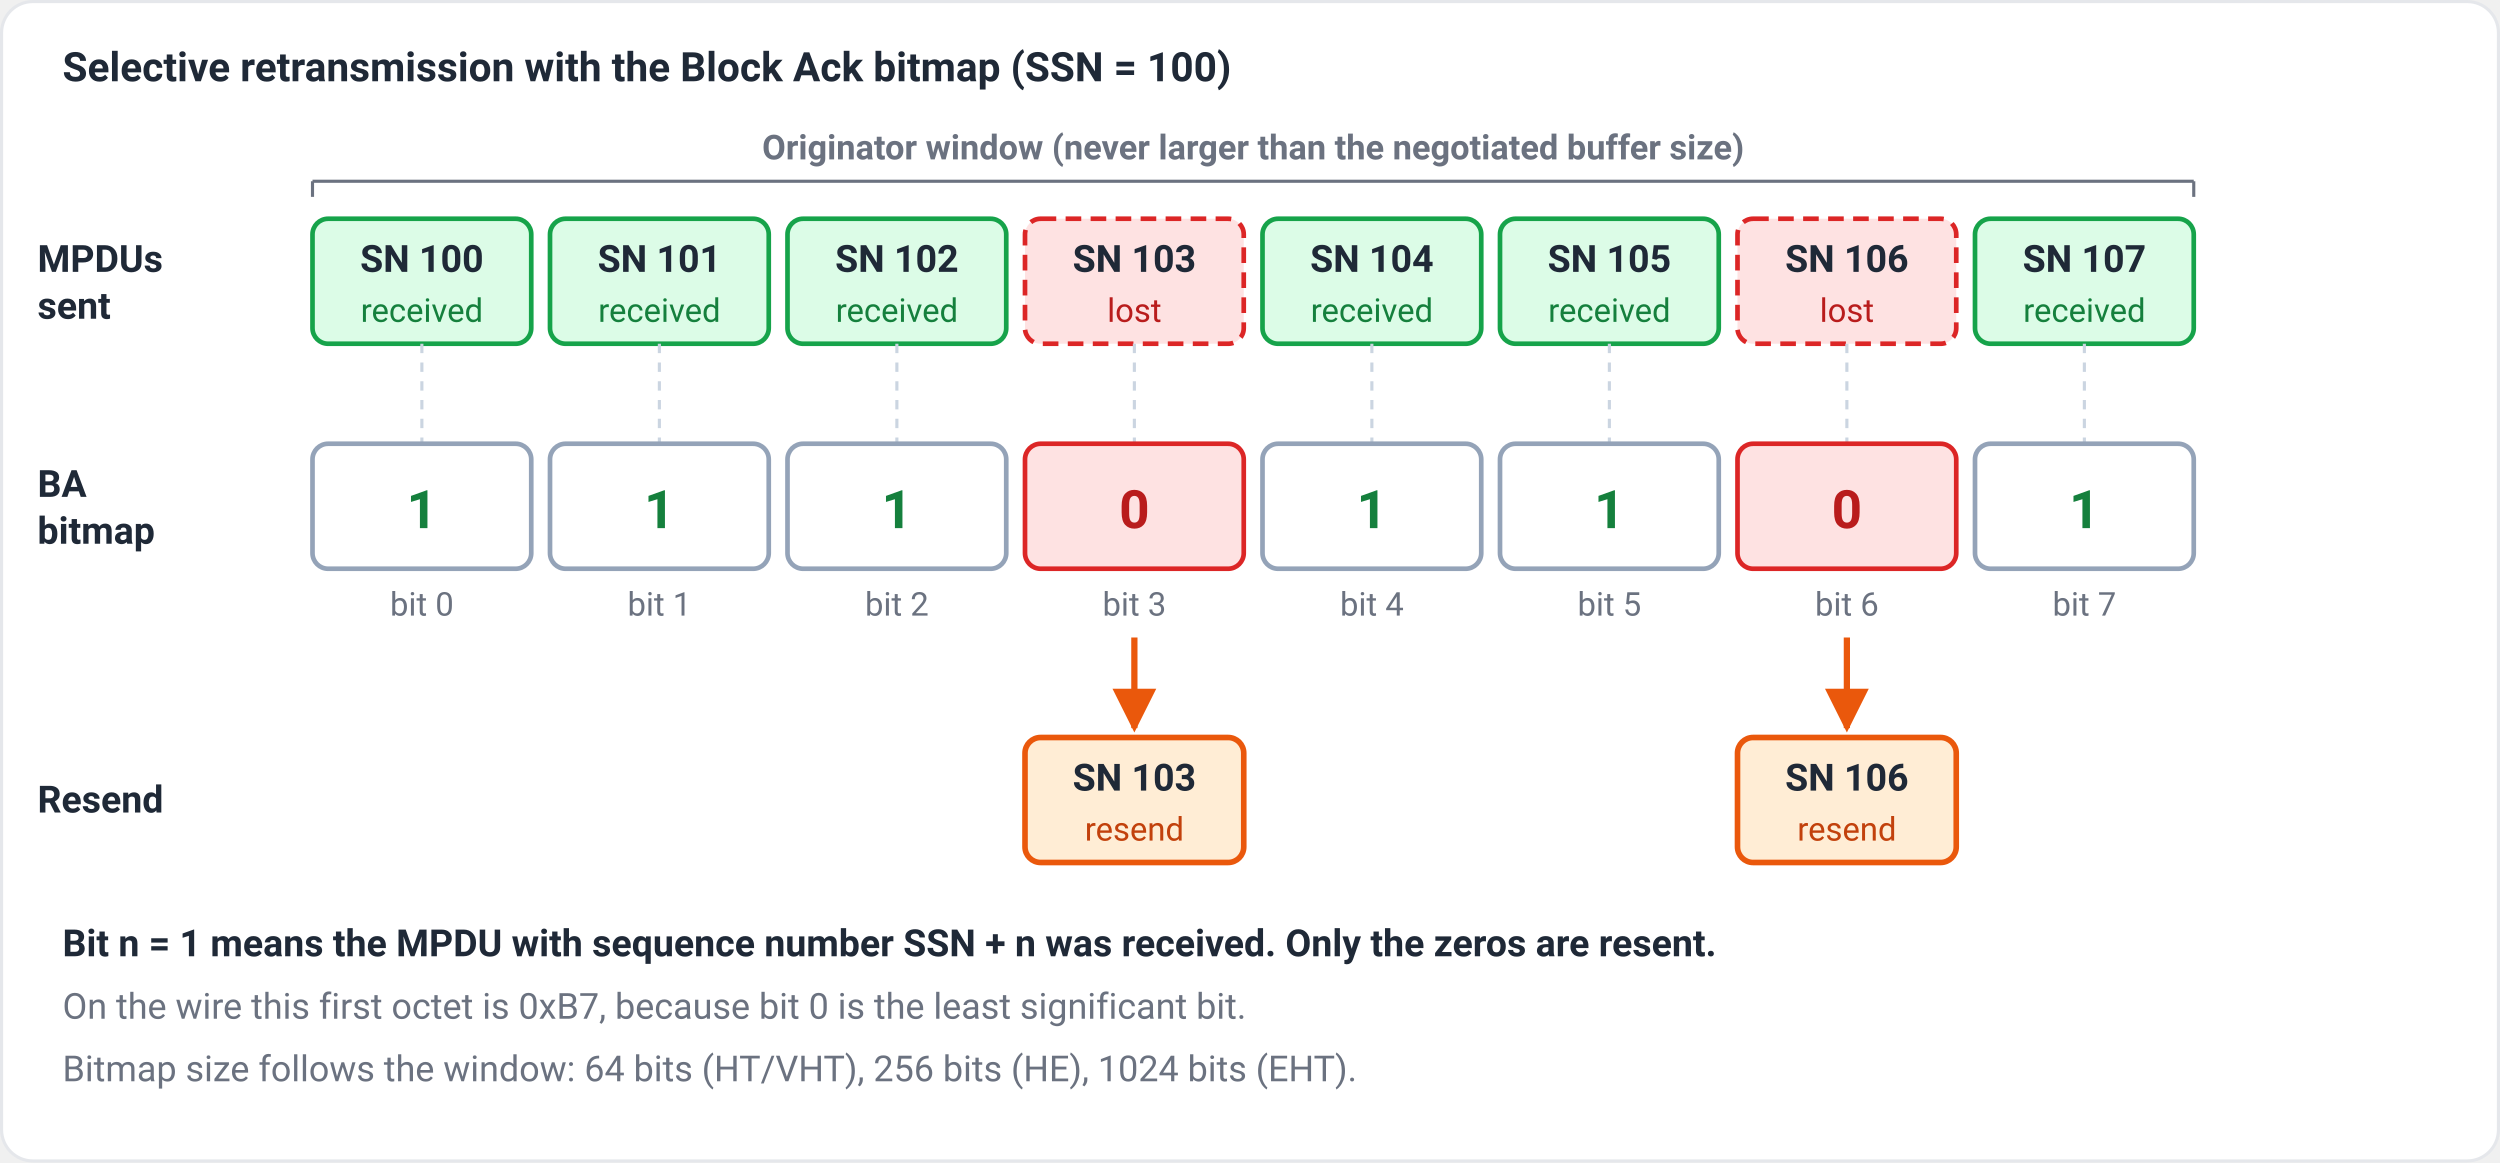
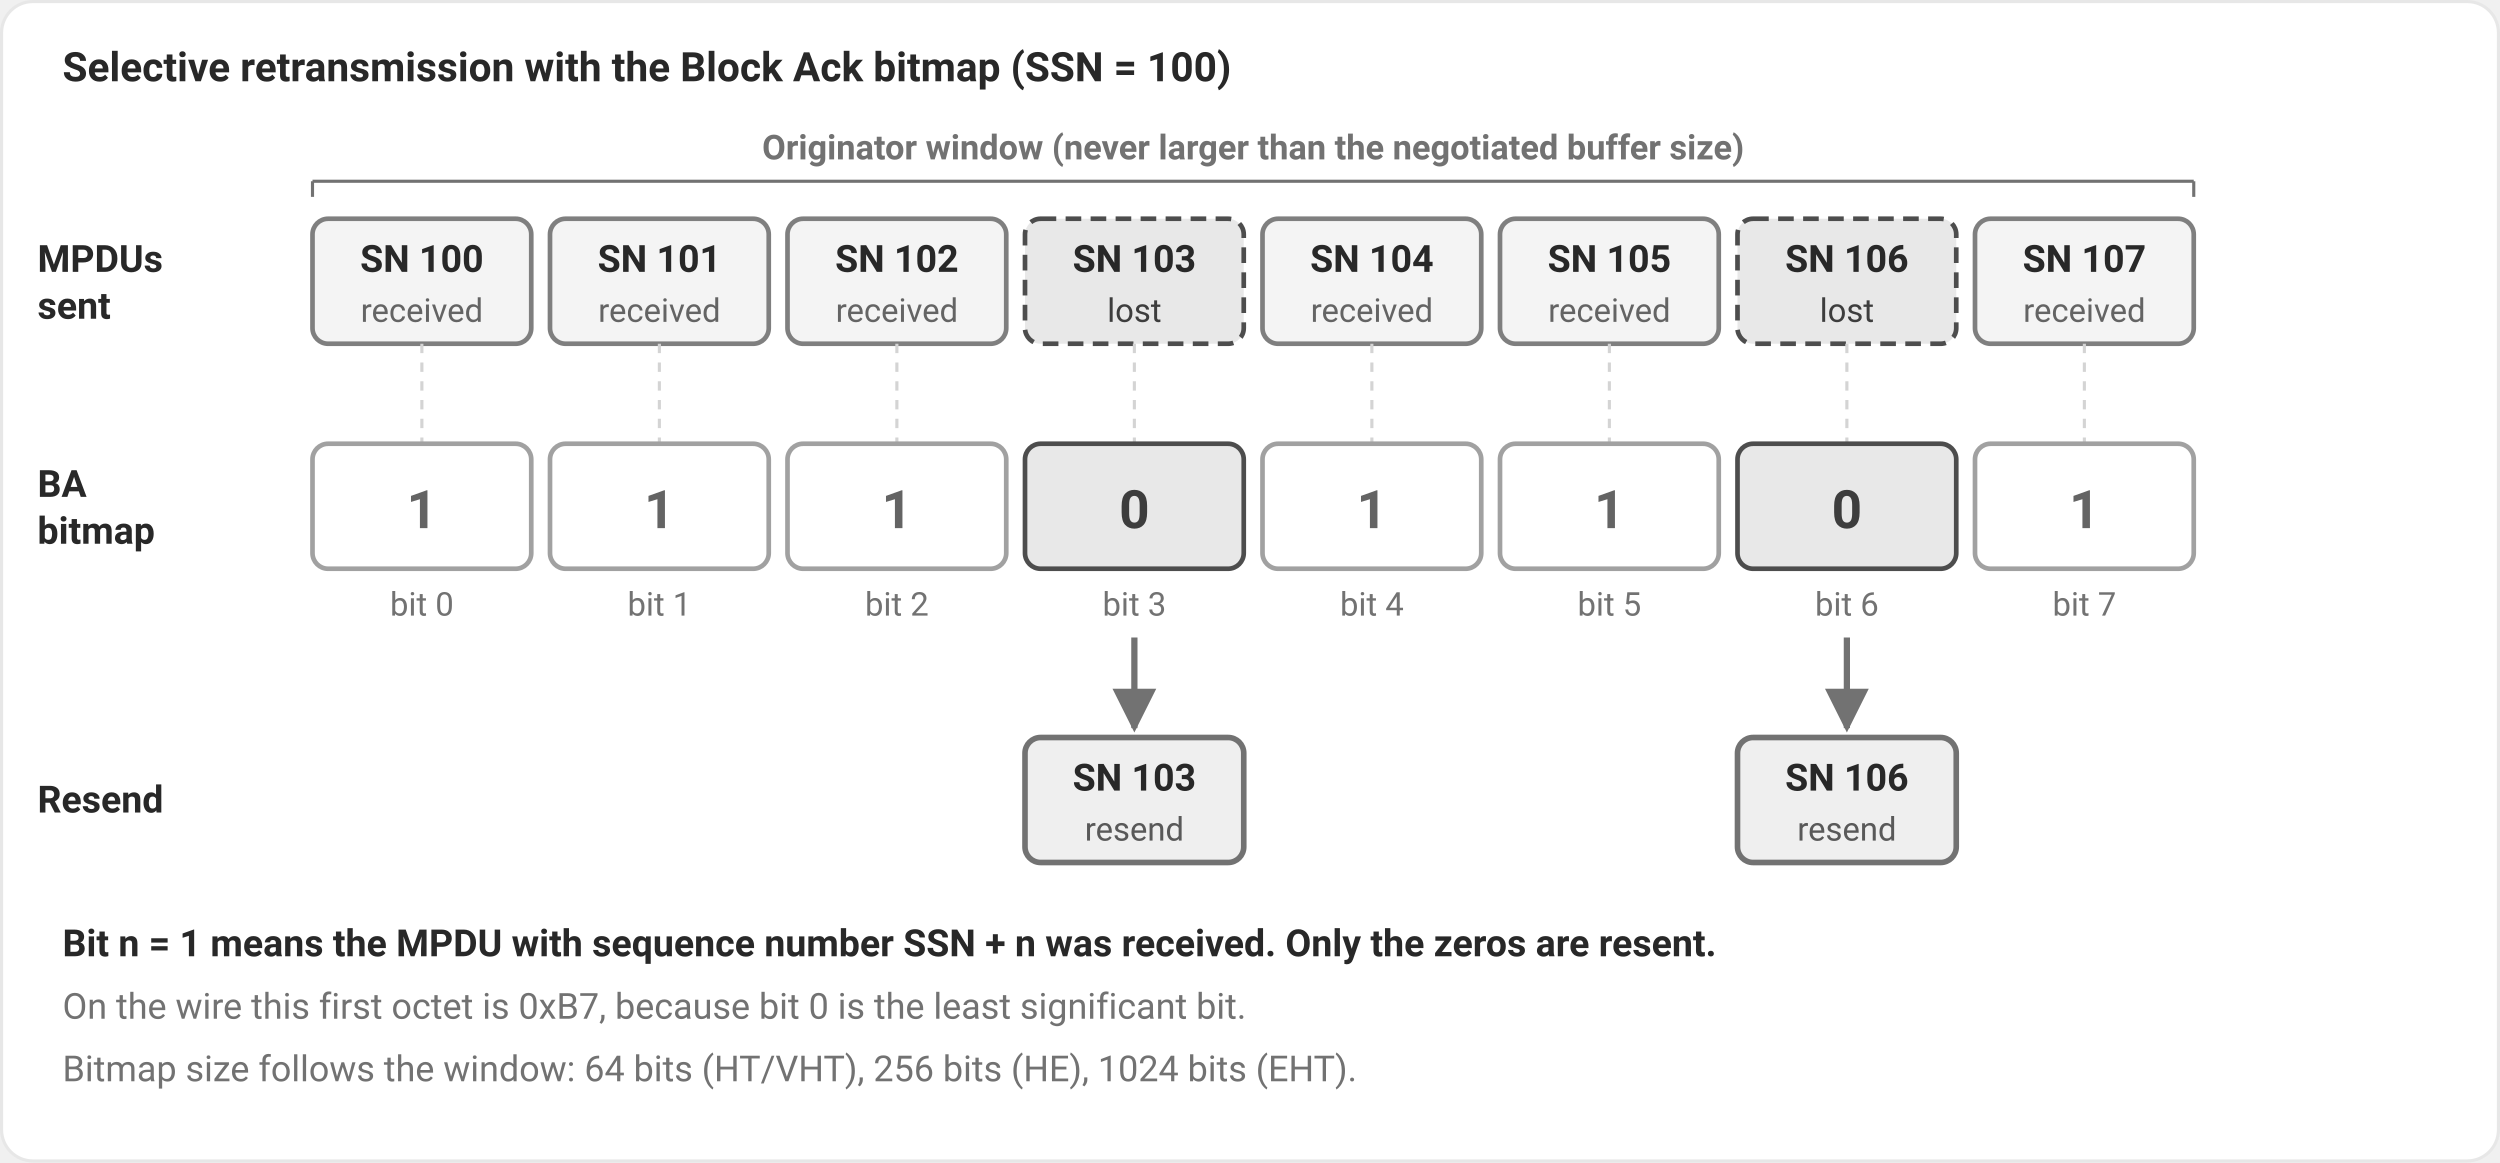
<svg xmlns="http://www.w3.org/2000/svg" viewBox="0 0 800 372" width="800" height="372" font-family="'Segoe UI', Roboto, 'Helvetica Neue', Arial, sans-serif" role="img" aria-label="Block Ack bitmap example showing selective retransmission">
  <defs>
    <marker id="arr" viewBox="0 0 10 10" refX="9" refY="5" markerWidth="7" markerHeight="7" orient="auto-start-reverse">
-       <path d="M0 0L10 5L0 10z" fill="#334155" />
+       <path d="M0 0L10 5L0 10z" fill="#3f3f3f" />
    </marker>
    <marker id="arrB" viewBox="0 0 10 10" refX="9" refY="5" markerWidth="7" markerHeight="7" orient="auto-start-reverse">
-       <path d="M0 0L10 5L0 10z" fill="#2563eb" />
+       <path d="M0 0L10 5L0 10z" fill="#606060" />
    </marker>
    <marker id="arrO" viewBox="0 0 10 10" refX="9" refY="5" markerWidth="7" markerHeight="7" orient="auto-start-reverse">
-       <path d="M0 0L10 5L0 10z" fill="#ea580c" />
+       <path d="M0 0L10 5L0 10z" fill="#727272" />
    </marker>
    <marker id="arrG" viewBox="0 0 10 10" refX="9" refY="5" markerWidth="7" markerHeight="7" orient="auto-start-reverse">
-       <path d="M0 0L10 5L0 10z" fill="#16a34a" />
+       <path d="M0 0L10 5L0 10z" fill="#7f7f7f" />
    </marker>
    <marker id="arrM" viewBox="0 0 10 10" refX="9" refY="5" markerWidth="7" markerHeight="7" orient="auto-start-reverse">
-       <path d="M0 0L10 5L0 10z" fill="#6b7280" />
+       <path d="M0 0L10 5L0 10z" fill="#727272" />
    </marker>
  </defs>
-   <rect x="0.5" y="0.5" width="799" height="371" rx="10" fill="#ffffff" stroke="#e5e7eb" />
-   <text x="20" y="26" font-size="13" text-anchor="start" font-weight="700" fill="#1f2937">Selective retransmission with the Block Ack bitmap (SSN = 100)</text>
-   <line x1="100" y1="58" x2="702" y2="58" stroke="#6b7280" stroke-width="1" />
-   <line x1="100" y1="58" x2="100" y2="63" stroke="#6b7280" stroke-width="1" />
-   <line x1="702" y1="58" x2="702" y2="63" stroke="#6b7280" stroke-width="1" />
-   <text x="401.0" y="51" font-size="11" text-anchor="middle" font-weight="600" fill="#6b7280">Originator window (never larger than the negotiated buffer size)</text>
-   <text x="12" y="87" font-size="12" text-anchor="start" font-weight="700" fill="#1f2937">MPDUs</text>
-   <text x="12" y="102" font-size="12" text-anchor="start" font-weight="700" fill="#1f2937">sent</text>
-   <text x="12" y="159" font-size="12" text-anchor="start" font-weight="700" fill="#1f2937">BA</text>
-   <text x="12" y="174" font-size="12" text-anchor="start" font-weight="700" fill="#1f2937">bitmap</text>
-   <text x="12" y="260" font-size="12" text-anchor="start" font-weight="700" fill="#1f2937">Resend</text>
-   <rect x="100" y="70" width="70" height="40" rx="5" fill="#dcfce7" stroke="#16a34a" stroke-width="1.5" />
-   <text x="135.0" y="87" font-size="12" text-anchor="middle" font-weight="700" fill="#1f2937">SN 100</text>
-   <text x="135.0" y="103" font-size="10.5" text-anchor="middle" font-weight="400" fill="#15803d">received</text>
-   <line x1="135.0" y1="110" x2="135.0" y2="142" stroke="#cbd5e1" stroke-width="1" stroke-dasharray="3 3" />
-   <rect x="100" y="142" width="70" height="40" rx="5" fill="#ffffff" stroke="#94a3b8" stroke-width="1.5" />
-   <text x="135.0" y="169" font-size="17" text-anchor="middle" font-weight="700" fill="#15803d">1</text>
-   <text x="135.0" y="197" font-size="10.5" text-anchor="middle" font-weight="400" fill="#6b7280">bit 0</text>
-   <rect x="176" y="70" width="70" height="40" rx="5" fill="#dcfce7" stroke="#16a34a" stroke-width="1.5" />
-   <text x="211.0" y="87" font-size="12" text-anchor="middle" font-weight="700" fill="#1f2937">SN 101</text>
-   <text x="211.0" y="103" font-size="10.5" text-anchor="middle" font-weight="400" fill="#15803d">received</text>
-   <line x1="211.0" y1="110" x2="211.0" y2="142" stroke="#cbd5e1" stroke-width="1" stroke-dasharray="3 3" />
-   <rect x="176" y="142" width="70" height="40" rx="5" fill="#ffffff" stroke="#94a3b8" stroke-width="1.5" />
-   <text x="211.0" y="169" font-size="17" text-anchor="middle" font-weight="700" fill="#15803d">1</text>
-   <text x="211.0" y="197" font-size="10.5" text-anchor="middle" font-weight="400" fill="#6b7280">bit 1</text>
-   <rect x="252" y="70" width="70" height="40" rx="5" fill="#dcfce7" stroke="#16a34a" stroke-width="1.5" />
-   <text x="287.0" y="87" font-size="12" text-anchor="middle" font-weight="700" fill="#1f2937">SN 102</text>
-   <text x="287.0" y="103" font-size="10.5" text-anchor="middle" font-weight="400" fill="#15803d">received</text>
-   <line x1="287.0" y1="110" x2="287.0" y2="142" stroke="#cbd5e1" stroke-width="1" stroke-dasharray="3 3" />
-   <rect x="252" y="142" width="70" height="40" rx="5" fill="#ffffff" stroke="#94a3b8" stroke-width="1.5" />
-   <text x="287.0" y="169" font-size="17" text-anchor="middle" font-weight="700" fill="#15803d">1</text>
-   <text x="287.0" y="197" font-size="10.5" text-anchor="middle" font-weight="400" fill="#6b7280">bit 2</text>
-   <rect x="328" y="70" width="70" height="40" rx="5" fill="#fee2e2" stroke="#dc2626" stroke-width="1.5" stroke-dasharray="5 3" />
-   <text x="363.0" y="87" font-size="12" text-anchor="middle" font-weight="700" fill="#1f2937">SN 103</text>
-   <text x="363.0" y="103" font-size="10.5" text-anchor="middle" font-weight="400" fill="#b91c1c">lost</text>
-   <line x1="363.0" y1="110" x2="363.0" y2="142" stroke="#cbd5e1" stroke-width="1" stroke-dasharray="3 3" />
-   <rect x="328" y="142" width="70" height="40" rx="5" fill="#fee2e2" stroke="#dc2626" stroke-width="1.5" />
-   <text x="363.0" y="169" font-size="17" text-anchor="middle" font-weight="700" fill="#b91c1c">0</text>
-   <text x="363.0" y="197" font-size="10.5" text-anchor="middle" font-weight="400" fill="#6b7280">bit 3</text>
-   <path d="M363.0 204 L363.0 233" fill="none" stroke="#ea580c" stroke-width="2" marker-end="url(#arrO)" />
-   <rect x="328" y="236" width="70" height="40" rx="5" fill="#ffedd5" stroke="#ea580c" stroke-width="1.8" />
-   <text x="363.0" y="253" font-size="12" text-anchor="middle" font-weight="700" fill="#1f2937">SN 103</text>
-   <text x="363.0" y="269" font-size="10.5" text-anchor="middle" font-weight="400" fill="#c2410c">resend</text>
-   <rect x="404" y="70" width="70" height="40" rx="5" fill="#dcfce7" stroke="#16a34a" stroke-width="1.5" />
-   <text x="439.0" y="87" font-size="12" text-anchor="middle" font-weight="700" fill="#1f2937">SN 104</text>
-   <text x="439.0" y="103" font-size="10.5" text-anchor="middle" font-weight="400" fill="#15803d">received</text>
-   <line x1="439.0" y1="110" x2="439.0" y2="142" stroke="#cbd5e1" stroke-width="1" stroke-dasharray="3 3" />
-   <rect x="404" y="142" width="70" height="40" rx="5" fill="#ffffff" stroke="#94a3b8" stroke-width="1.5" />
-   <text x="439.0" y="169" font-size="17" text-anchor="middle" font-weight="700" fill="#15803d">1</text>
-   <text x="439.0" y="197" font-size="10.5" text-anchor="middle" font-weight="400" fill="#6b7280">bit 4</text>
-   <rect x="480" y="70" width="70" height="40" rx="5" fill="#dcfce7" stroke="#16a34a" stroke-width="1.5" />
-   <text x="515.0" y="87" font-size="12" text-anchor="middle" font-weight="700" fill="#1f2937">SN 105</text>
-   <text x="515.0" y="103" font-size="10.5" text-anchor="middle" font-weight="400" fill="#15803d">received</text>
-   <line x1="515.0" y1="110" x2="515.0" y2="142" stroke="#cbd5e1" stroke-width="1" stroke-dasharray="3 3" />
-   <rect x="480" y="142" width="70" height="40" rx="5" fill="#ffffff" stroke="#94a3b8" stroke-width="1.5" />
-   <text x="515.0" y="169" font-size="17" text-anchor="middle" font-weight="700" fill="#15803d">1</text>
-   <text x="515.0" y="197" font-size="10.5" text-anchor="middle" font-weight="400" fill="#6b7280">bit 5</text>
-   <rect x="556" y="70" width="70" height="40" rx="5" fill="#fee2e2" stroke="#dc2626" stroke-width="1.5" stroke-dasharray="5 3" />
-   <text x="591.0" y="87" font-size="12" text-anchor="middle" font-weight="700" fill="#1f2937">SN 106</text>
-   <text x="591.0" y="103" font-size="10.5" text-anchor="middle" font-weight="400" fill="#b91c1c">lost</text>
-   <line x1="591.0" y1="110" x2="591.0" y2="142" stroke="#cbd5e1" stroke-width="1" stroke-dasharray="3 3" />
-   <rect x="556" y="142" width="70" height="40" rx="5" fill="#fee2e2" stroke="#dc2626" stroke-width="1.5" />
-   <text x="591.0" y="169" font-size="17" text-anchor="middle" font-weight="700" fill="#b91c1c">0</text>
-   <text x="591.0" y="197" font-size="10.5" text-anchor="middle" font-weight="400" fill="#6b7280">bit 6</text>
-   <path d="M591.0 204 L591.0 233" fill="none" stroke="#ea580c" stroke-width="2" marker-end="url(#arrO)" />
-   <rect x="556" y="236" width="70" height="40" rx="5" fill="#ffedd5" stroke="#ea580c" stroke-width="1.8" />
-   <text x="591.0" y="253" font-size="12" text-anchor="middle" font-weight="700" fill="#1f2937">SN 106</text>
-   <text x="591.0" y="269" font-size="10.5" text-anchor="middle" font-weight="400" fill="#c2410c">resend</text>
-   <rect x="632" y="70" width="70" height="40" rx="5" fill="#dcfce7" stroke="#16a34a" stroke-width="1.5" />
-   <text x="667.0" y="87" font-size="12" text-anchor="middle" font-weight="700" fill="#1f2937">SN 107</text>
-   <text x="667.0" y="103" font-size="10.5" text-anchor="middle" font-weight="400" fill="#15803d">received</text>
-   <line x1="667.0" y1="110" x2="667.0" y2="142" stroke="#cbd5e1" stroke-width="1" stroke-dasharray="3 3" />
-   <rect x="632" y="142" width="70" height="40" rx="5" fill="#ffffff" stroke="#94a3b8" stroke-width="1.5" />
-   <text x="667.0" y="169" font-size="17" text-anchor="middle" font-weight="700" fill="#15803d">1</text>
-   <text x="667.0" y="197" font-size="10.5" text-anchor="middle" font-weight="400" fill="#6b7280">bit 7</text>
-   <text x="20" y="306" font-size="12" text-anchor="start" font-weight="600" fill="#1f2937">Bit n = 1 means the MPDU with sequence number SSN + n was received. Only the zeros are resent.</text>
-   <text x="20" y="326" font-size="11.5" text-anchor="start" font-weight="400" fill="#6b7280">On the wire this first octet is 0xB7, because bit 0 is the least significant bit.</text>
-   <text x="20" y="346" font-size="11.5" text-anchor="start" font-weight="400" fill="#6b7280">Bitmap size follows the window: 64 bits (HT/VHT), 256 bits (HE), 1024 bits (EHT).</text>
+   <rect x="0.5" y="0.5" width="799" height="371" rx="10" fill="#ffffff" stroke="#e7e7e7" />
+   <text x="20" y="26" font-size="13" text-anchor="start" font-weight="700" fill="#282828">Selective retransmission with the Block Ack bitmap (SSN = 100)</text>
+   <line x1="100" y1="58" x2="702" y2="58" stroke="#727272" stroke-width="1" />
+   <line x1="100" y1="58" x2="100" y2="63" stroke="#727272" stroke-width="1" />
+   <line x1="702" y1="58" x2="702" y2="63" stroke="#727272" stroke-width="1" />
+   <text x="401.0" y="51" font-size="11" text-anchor="middle" font-weight="600" fill="#727272">Originator window (never larger than the negotiated buffer size)</text>
+   <text x="12" y="87" font-size="12" text-anchor="start" font-weight="700" fill="#282828">MPDUs</text>
+   <text x="12" y="102" font-size="12" text-anchor="start" font-weight="700" fill="#282828">sent</text>
+   <text x="12" y="159" font-size="12" text-anchor="start" font-weight="700" fill="#282828">BA</text>
+   <text x="12" y="174" font-size="12" text-anchor="start" font-weight="700" fill="#282828">bitmap</text>
+   <text x="12" y="260" font-size="12" text-anchor="start" font-weight="700" fill="#282828">Resend</text>
+   <rect x="100" y="70" width="70" height="40" rx="5" fill="#f4f4f4" stroke="#7f7f7f" stroke-width="1.5" />
+   <text x="135.0" y="87" font-size="12" text-anchor="middle" font-weight="700" fill="#282828">SN 100</text>
+   <text x="135.0" y="103" font-size="10.5" text-anchor="middle" font-weight="400" fill="#646464">received</text>
+   <line x1="135.0" y1="110" x2="135.0" y2="142" stroke="#d4d4d4" stroke-width="1" stroke-dasharray="3 3" />
+   <rect x="100" y="142" width="70" height="40" rx="5" fill="#ffffff" stroke="#a1a1a1" stroke-width="1.5" />
+   <text x="135.0" y="169" font-size="17" text-anchor="middle" font-weight="700" fill="#646464">1</text>
+   <text x="135.0" y="197" font-size="10.5" text-anchor="middle" font-weight="400" fill="#727272">bit 0</text>
+   <rect x="176" y="70" width="70" height="40" rx="5" fill="#f4f4f4" stroke="#7f7f7f" stroke-width="1.5" />
+   <text x="211.0" y="87" font-size="12" text-anchor="middle" font-weight="700" fill="#282828">SN 101</text>
+   <text x="211.0" y="103" font-size="10.5" text-anchor="middle" font-weight="400" fill="#646464">received</text>
+   <line x1="211.0" y1="110" x2="211.0" y2="142" stroke="#d4d4d4" stroke-width="1" stroke-dasharray="3 3" />
+   <rect x="176" y="142" width="70" height="40" rx="5" fill="#ffffff" stroke="#a1a1a1" stroke-width="1.5" />
+   <text x="211.0" y="169" font-size="17" text-anchor="middle" font-weight="700" fill="#646464">1</text>
+   <text x="211.0" y="197" font-size="10.5" text-anchor="middle" font-weight="400" fill="#727272">bit 1</text>
+   <rect x="252" y="70" width="70" height="40" rx="5" fill="#f4f4f4" stroke="#7f7f7f" stroke-width="1.5" />
+   <text x="287.0" y="87" font-size="12" text-anchor="middle" font-weight="700" fill="#282828">SN 102</text>
+   <text x="287.0" y="103" font-size="10.5" text-anchor="middle" font-weight="400" fill="#646464">received</text>
+   <line x1="287.0" y1="110" x2="287.0" y2="142" stroke="#d4d4d4" stroke-width="1" stroke-dasharray="3 3" />
+   <rect x="252" y="142" width="70" height="40" rx="5" fill="#ffffff" stroke="#a1a1a1" stroke-width="1.5" />
+   <text x="287.0" y="169" font-size="17" text-anchor="middle" font-weight="700" fill="#646464">1</text>
+   <text x="287.0" y="197" font-size="10.5" text-anchor="middle" font-weight="400" fill="#727272">bit 2</text>
+   <rect x="328" y="70" width="70" height="40" rx="5" fill="#e8e8e8" stroke="#4d4d4d" stroke-width="1.5" stroke-dasharray="5 3" />
+   <text x="363.0" y="87" font-size="12" text-anchor="middle" font-weight="700" fill="#282828">SN 103</text>
+   <text x="363.0" y="103" font-size="10.5" text-anchor="middle" font-weight="400" fill="#3d3d3d">lost</text>
+   <line x1="363.0" y1="110" x2="363.0" y2="142" stroke="#d4d4d4" stroke-width="1" stroke-dasharray="3 3" />
+   <rect x="328" y="142" width="70" height="40" rx="5" fill="#e8e8e8" stroke="#4d4d4d" stroke-width="1.5" />
+   <text x="363.0" y="169" font-size="17" text-anchor="middle" font-weight="700" fill="#3d3d3d">0</text>
+   <text x="363.0" y="197" font-size="10.5" text-anchor="middle" font-weight="400" fill="#727272">bit 3</text>
+   <path d="M363.0 204 L363.0 233" fill="none" stroke="#727272" stroke-width="2" marker-end="url(#arrO)" />
+   <rect x="328" y="236" width="70" height="40" rx="5" fill="#efefef" stroke="#727272" stroke-width="1.8" />
+   <text x="363.0" y="253" font-size="12" text-anchor="middle" font-weight="700" fill="#282828">SN 103</text>
+   <text x="363.0" y="269" font-size="10.5" text-anchor="middle" font-weight="400" fill="#595959">resend</text>
+   <rect x="404" y="70" width="70" height="40" rx="5" fill="#f4f4f4" stroke="#7f7f7f" stroke-width="1.5" />
+   <text x="439.0" y="87" font-size="12" text-anchor="middle" font-weight="700" fill="#282828">SN 104</text>
+   <text x="439.0" y="103" font-size="10.5" text-anchor="middle" font-weight="400" fill="#646464">received</text>
+   <line x1="439.0" y1="110" x2="439.0" y2="142" stroke="#d4d4d4" stroke-width="1" stroke-dasharray="3 3" />
+   <rect x="404" y="142" width="70" height="40" rx="5" fill="#ffffff" stroke="#a1a1a1" stroke-width="1.5" />
+   <text x="439.0" y="169" font-size="17" text-anchor="middle" font-weight="700" fill="#646464">1</text>
+   <text x="439.0" y="197" font-size="10.5" text-anchor="middle" font-weight="400" fill="#727272">bit 4</text>
+   <rect x="480" y="70" width="70" height="40" rx="5" fill="#f4f4f4" stroke="#7f7f7f" stroke-width="1.5" />
+   <text x="515.0" y="87" font-size="12" text-anchor="middle" font-weight="700" fill="#282828">SN 105</text>
+   <text x="515.0" y="103" font-size="10.5" text-anchor="middle" font-weight="400" fill="#646464">received</text>
+   <line x1="515.0" y1="110" x2="515.0" y2="142" stroke="#d4d4d4" stroke-width="1" stroke-dasharray="3 3" />
+   <rect x="480" y="142" width="70" height="40" rx="5" fill="#ffffff" stroke="#a1a1a1" stroke-width="1.5" />
+   <text x="515.0" y="169" font-size="17" text-anchor="middle" font-weight="700" fill="#646464">1</text>
+   <text x="515.0" y="197" font-size="10.5" text-anchor="middle" font-weight="400" fill="#727272">bit 5</text>
+   <rect x="556" y="70" width="70" height="40" rx="5" fill="#e8e8e8" stroke="#4d4d4d" stroke-width="1.5" stroke-dasharray="5 3" />
+   <text x="591.0" y="87" font-size="12" text-anchor="middle" font-weight="700" fill="#282828">SN 106</text>
+   <text x="591.0" y="103" font-size="10.5" text-anchor="middle" font-weight="400" fill="#3d3d3d">lost</text>
+   <line x1="591.0" y1="110" x2="591.0" y2="142" stroke="#d4d4d4" stroke-width="1" stroke-dasharray="3 3" />
+   <rect x="556" y="142" width="70" height="40" rx="5" fill="#e8e8e8" stroke="#4d4d4d" stroke-width="1.5" />
+   <text x="591.0" y="169" font-size="17" text-anchor="middle" font-weight="700" fill="#3d3d3d">0</text>
+   <text x="591.0" y="197" font-size="10.5" text-anchor="middle" font-weight="400" fill="#727272">bit 6</text>
+   <path d="M591.0 204 L591.0 233" fill="none" stroke="#727272" stroke-width="2" marker-end="url(#arrO)" />
+   <rect x="556" y="236" width="70" height="40" rx="5" fill="#efefef" stroke="#727272" stroke-width="1.8" />
+   <text x="591.0" y="253" font-size="12" text-anchor="middle" font-weight="700" fill="#282828">SN 106</text>
+   <text x="591.0" y="269" font-size="10.5" text-anchor="middle" font-weight="400" fill="#595959">resend</text>
+   <rect x="632" y="70" width="70" height="40" rx="5" fill="#f4f4f4" stroke="#7f7f7f" stroke-width="1.5" />
+   <text x="667.0" y="87" font-size="12" text-anchor="middle" font-weight="700" fill="#282828">SN 107</text>
+   <text x="667.0" y="103" font-size="10.5" text-anchor="middle" font-weight="400" fill="#646464">received</text>
+   <line x1="667.0" y1="110" x2="667.0" y2="142" stroke="#d4d4d4" stroke-width="1" stroke-dasharray="3 3" />
+   <rect x="632" y="142" width="70" height="40" rx="5" fill="#ffffff" stroke="#a1a1a1" stroke-width="1.5" />
+   <text x="667.0" y="169" font-size="17" text-anchor="middle" font-weight="700" fill="#646464">1</text>
+   <text x="667.0" y="197" font-size="10.5" text-anchor="middle" font-weight="400" fill="#727272">bit 7</text>
+   <text x="20" y="306" font-size="12" text-anchor="start" font-weight="600" fill="#282828">Bit n = 1 means the MPDU with sequence number SSN + n was received. Only the zeros are resent.</text>
+   <text x="20" y="326" font-size="11.5" text-anchor="start" font-weight="400" fill="#727272">On the wire this first octet is 0xB7, because bit 0 is the least significant bit.</text>
+   <text x="20" y="346" font-size="11.5" text-anchor="start" font-weight="400" fill="#727272">Bitmap size follows the window: 64 bits (HT/VHT), 256 bits (HE), 1024 bits (EHT).</text>
</svg>
